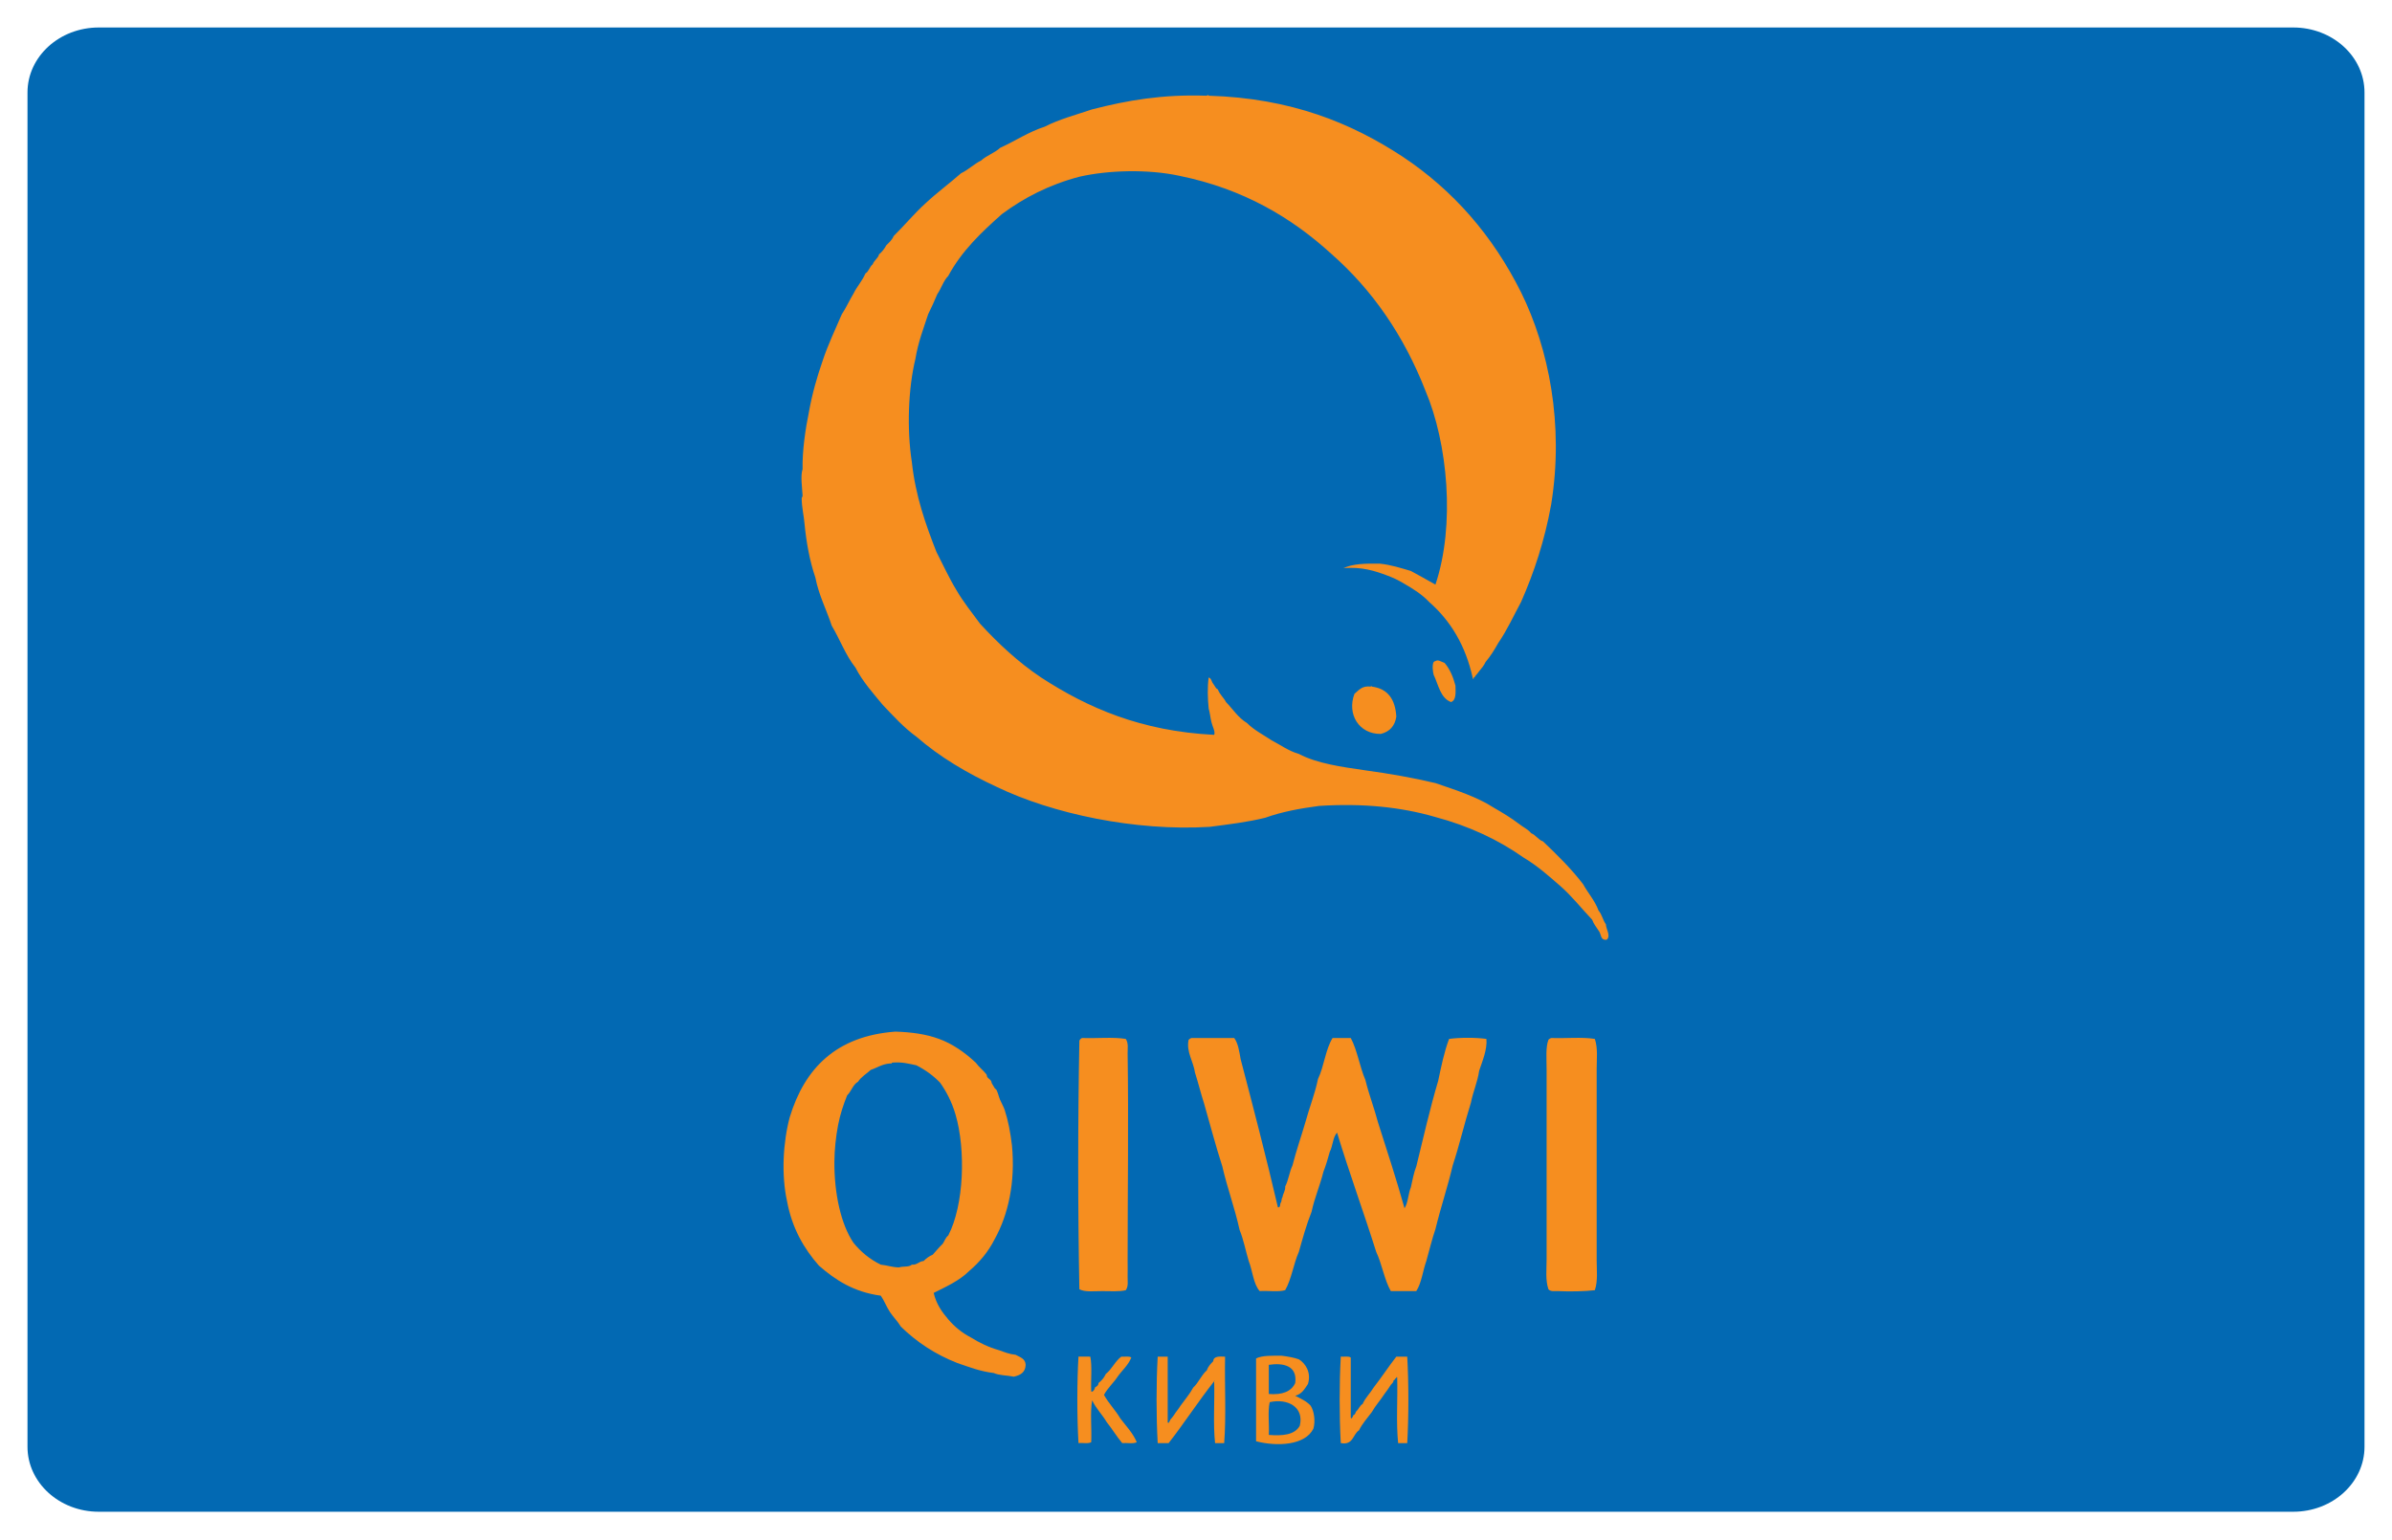
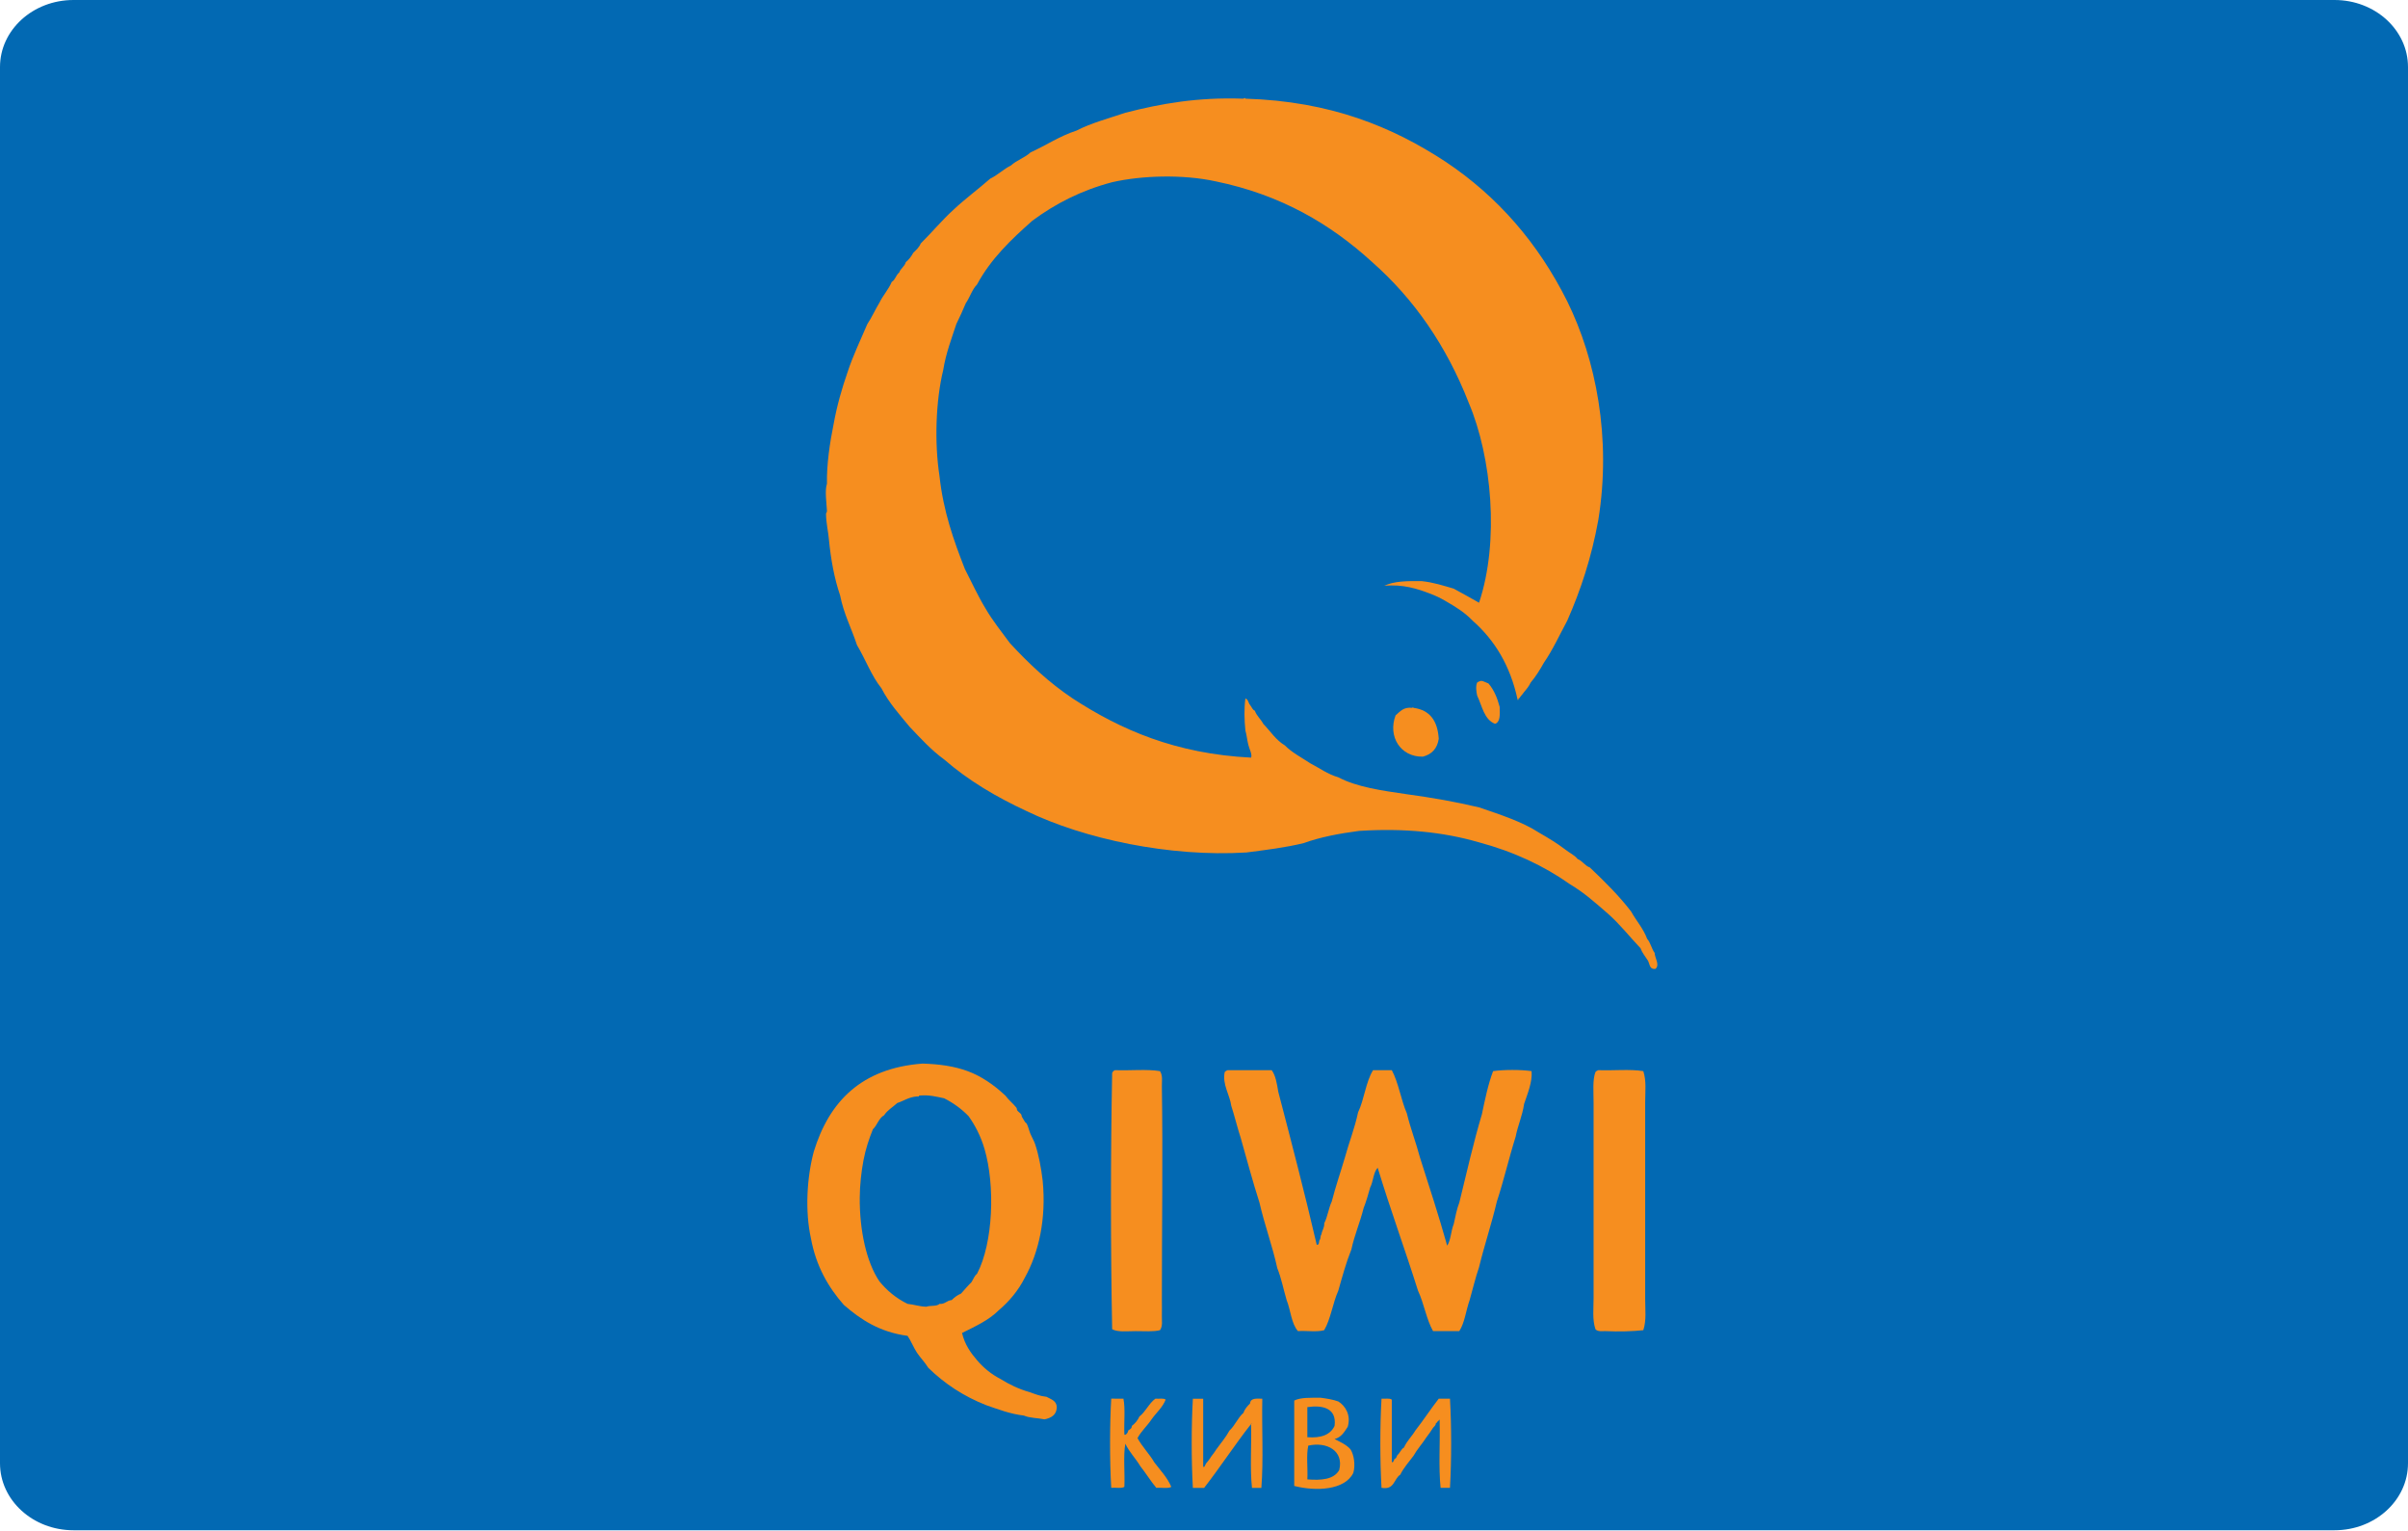
- <svg xmlns="http://www.w3.org/2000/svg" width="87" height="56">
+ <svg xmlns="http://www.w3.org/2000/svg" width="85" height="54" viewBox="0 0 85 54">
  <g>
-     <rect fill="none" id="canvas_background" height="402" width="582" y="-1" x="-1" />
+     <rect fill="none" id="canvas_background" height="56" width="87" y="-1" x="-1" />
  </g>
  <g>
-     <path id="svg_2" fill="#0269b3" d="m86,52.636c0,1.305 -1.16,2.364 -2.593,2.364l-79.814,0c-1.432,0 -2.593,-1.059 -2.593,-2.364l0,-49.271c0,-1.306 1.161,-2.365 2.593,-2.365l79.814,0c1.433,0 2.593,1.059 2.593,2.365l0,49.271z" />
-     <path id="svg_4" fill-rule="evenodd" fill="#f68e1f" d="m53.568,24.681c-0.259,-1.199 -0.813,-2.101 -1.591,-2.783c-0.268,-0.283 -0.592,-0.483 -0.96,-0.695c-0.186,-0.107 -0.32,-0.173 -0.563,-0.265c-0.403,-0.153 -0.933,-0.332 -1.591,-0.265c0.33,-0.167 0.821,-0.174 1.325,-0.166c0.419,0.045 0.767,0.161 1.126,0.265c0.301,0.163 0.599,0.329 0.895,0.497c0.726,-2.17 0.448,-5.141 -0.364,-7.055c-0.785,-2.008 -1.927,-3.661 -3.411,-4.968c-1.46,-1.334 -3.214,-2.374 -5.533,-2.849c-1.147,-0.248 -2.59,-0.208 -3.644,0.033c-1.101,0.29 -2.016,0.766 -2.815,1.358c-0.743,0.659 -1.464,1.34 -1.954,2.252c-0.177,0.177 -0.252,0.455 -0.398,0.663c-0.102,0.251 -0.216,0.49 -0.331,0.728c-0.171,0.524 -0.367,1.024 -0.464,1.624c-0.265,1.084 -0.313,2.574 -0.132,3.743c0.136,1.255 0.504,2.278 0.895,3.279c0.241,0.466 0.46,0.953 0.728,1.391c0.254,0.442 0.568,0.823 0.862,1.226c0.667,0.724 1.384,1.397 2.219,1.955c1.692,1.102 3.634,1.953 6.294,2.086c0.053,-0.108 -0.071,-0.324 -0.099,-0.463c-0.04,-0.159 -0.056,-0.342 -0.101,-0.497c-0.037,-0.357 -0.049,-0.773 0,-1.126c0.106,0.027 0.103,0.162 0.167,0.231c0.057,0.065 0.078,0.166 0.166,0.199c0.066,0.187 0.211,0.296 0.298,0.464c0.25,0.258 0.444,0.571 0.762,0.761c0.253,0.256 0.59,0.426 0.895,0.63c0.328,0.169 0.609,0.384 0.994,0.496c0.658,0.347 1.54,0.469 2.418,0.597c0.885,0.12 1.738,0.271 2.55,0.464c0.748,0.257 1.51,0.499 2.12,0.894c0.322,0.186 0.64,0.377 0.927,0.597c0.141,0.113 0.318,0.189 0.431,0.331c0.175,0.069 0.251,0.235 0.431,0.298c0.515,0.49 1.022,0.987 1.459,1.557c0.18,0.328 0.425,0.59 0.563,0.961c0.121,0.133 0.156,0.352 0.265,0.496c0.007,0.188 0.189,0.414 0.033,0.563c-0.246,0.036 -0.196,-0.224 -0.298,-0.331c-0.08,-0.13 -0.18,-0.241 -0.233,-0.396c-0.387,-0.407 -0.734,-0.855 -1.158,-1.226c-0.42,-0.364 -0.833,-0.736 -1.325,-1.027c-0.925,-0.654 -1.997,-1.159 -3.246,-1.491c-1.229,-0.355 -2.608,-0.498 -4.206,-0.396c-0.702,0.092 -1.372,0.219 -1.955,0.43c-0.627,0.156 -1.326,0.241 -2.021,0.331c-2.711,0.167 -5.729,-0.479 -7.751,-1.456c-1.078,-0.5 -2.071,-1.087 -2.914,-1.822c-0.461,-0.333 -0.838,-0.752 -1.226,-1.159c-0.354,-0.43 -0.728,-0.841 -0.994,-1.358c-0.354,-0.441 -0.564,-1.026 -0.862,-1.523c-0.193,-0.59 -0.468,-1.1 -0.596,-1.755c-0.203,-0.592 -0.327,-1.263 -0.397,-1.987c-0.012,-0.199 -0.101,-0.583 -0.1,-0.895c0,-0.028 0.036,-0.052 0.033,-0.099c-0.015,-0.283 -0.082,-0.718 0,-0.96c-0.015,-0.657 0.103,-1.464 0.232,-2.087c0.119,-0.665 0.295,-1.271 0.497,-1.854c0.197,-0.597 0.458,-1.131 0.695,-1.689c0.159,-0.238 0.28,-0.514 0.43,-0.761c0.127,-0.26 0.317,-0.456 0.432,-0.729c0.127,-0.071 0.15,-0.247 0.264,-0.331c0.051,-0.147 0.189,-0.209 0.232,-0.364c0.109,-0.09 0.195,-0.203 0.265,-0.332c0.101,-0.098 0.206,-0.191 0.265,-0.332c0.395,-0.389 0.748,-0.82 1.159,-1.192c0.41,-0.385 0.869,-0.721 1.292,-1.093c0.269,-0.128 0.463,-0.332 0.729,-0.463c0.202,-0.185 0.496,-0.278 0.696,-0.464c0.55,-0.249 1.021,-0.574 1.621,-0.769c0.517,-0.267 1.137,-0.431 1.723,-0.629c1.271,-0.327 2.555,-0.551 4.139,-0.497c0.058,0.007 0.086,-0.057 0.1,0c3.002,0.09 5.19,0.995 7.056,2.219c1.849,1.231 3.28,2.88 4.306,4.936c1.003,2.036 1.567,4.802 1.094,7.717c-0.237,1.309 -0.62,2.471 -1.094,3.544c-0.271,0.502 -0.512,1.034 -0.828,1.491c-0.138,0.247 -0.286,0.486 -0.464,0.696c-0.059,0.127 -0.144,0.231 -0.23,0.331c-0.039,0.061 -0.088,0.112 -0.133,0.166c-0.016,0.029 -0.029,0.059 -0.066,0.066c0.007,0.059 -0.033,0.068 -0.035,0.033z" clip-rule="evenodd" />
+     <path id="svg_2" fill="#0269b3" d="m85,51.636c0,1.305 -1.16,2.364 -2.593,2.364l-79.814,0c-1.432,0 -2.593,-1.059 -2.593,-2.364l0,-49.271c0,-1.306 1.161,-2.365 2.593,-2.365l79.814,0c1.433,0 2.593,1.059 2.593,2.365l0,49.271z" />
+     <path id="svg_4" fill-rule="evenodd" fill="#F68E1F" d="m53.568,24.681c-0.259,-1.199 -0.813,-2.101 -1.591,-2.783c-0.268,-0.283 -0.592,-0.483 -0.96,-0.695c-0.186,-0.107 -0.32,-0.173 -0.563,-0.265c-0.403,-0.153 -0.933,-0.332 -1.591,-0.265c0.33,-0.167 0.821,-0.174 1.325,-0.166c0.419,0.045 0.767,0.161 1.126,0.265c0.301,0.163 0.599,0.329 0.895,0.497c0.726,-2.17 0.448,-5.141 -0.364,-7.055c-0.785,-2.008 -1.927,-3.661 -3.411,-4.968c-1.46,-1.334 -3.214,-2.374 -5.533,-2.849c-1.147,-0.248 -2.59,-0.208 -3.644,0.033c-1.101,0.29 -2.016,0.766 -2.815,1.358c-0.743,0.659 -1.464,1.34 -1.954,2.252c-0.177,0.177 -0.252,0.455 -0.398,0.663c-0.102,0.251 -0.216,0.49 -0.331,0.728c-0.171,0.524 -0.367,1.024 -0.464,1.624c-0.265,1.084 -0.313,2.574 -0.132,3.743c0.136,1.255 0.504,2.278 0.895,3.279c0.241,0.466 0.46,0.953 0.728,1.391c0.254,0.442 0.568,0.823 0.862,1.226c0.667,0.724 1.384,1.397 2.219,1.955c1.692,1.102 3.634,1.953 6.294,2.086c0.053,-0.108 -0.071,-0.324 -0.099,-0.463c-0.04,-0.159 -0.056,-0.342 -0.101,-0.497c-0.037,-0.357 -0.049,-0.773 0,-1.126c0.106,0.027 0.103,0.162 0.167,0.231c0.057,0.065 0.078,0.166 0.166,0.199c0.066,0.187 0.211,0.296 0.298,0.464c0.25,0.258 0.444,0.571 0.762,0.761c0.253,0.256 0.59,0.426 0.895,0.63c0.328,0.169 0.609,0.384 0.994,0.496c0.658,0.347 1.54,0.469 2.418,0.597c0.885,0.12 1.738,0.271 2.55,0.464c0.748,0.257 1.51,0.499 2.12,0.894c0.322,0.186 0.64,0.377 0.927,0.597c0.141,0.113 0.318,0.189 0.431,0.331c0.175,0.069 0.251,0.235 0.431,0.298c0.515,0.49 1.022,0.987 1.459,1.557c0.18,0.328 0.425,0.59 0.563,0.961c0.121,0.133 0.156,0.352 0.265,0.496c0.007,0.188 0.189,0.414 0.033,0.563c-0.246,0.036 -0.196,-0.224 -0.298,-0.331c-0.08,-0.13 -0.18,-0.241 -0.233,-0.396c-0.387,-0.407 -0.734,-0.855 -1.158,-1.226c-0.42,-0.364 -0.833,-0.736 -1.325,-1.027c-0.925,-0.654 -1.997,-1.159 -3.246,-1.491c-1.229,-0.355 -2.608,-0.498 -4.206,-0.396c-0.702,0.092 -1.372,0.219 -1.955,0.43c-0.627,0.156 -1.326,0.241 -2.021,0.331c-2.711,0.167 -5.729,-0.479 -7.751,-1.456c-1.078,-0.5 -2.071,-1.087 -2.914,-1.822c-0.461,-0.333 -0.838,-0.752 -1.226,-1.159c-0.354,-0.43 -0.728,-0.841 -0.994,-1.358c-0.354,-0.441 -0.564,-1.026 -0.862,-1.523c-0.193,-0.59 -0.468,-1.1 -0.596,-1.755c-0.203,-0.592 -0.327,-1.263 -0.397,-1.987c-0.012,-0.199 -0.101,-0.583 -0.1,-0.895c0,-0.028 0.036,-0.052 0.033,-0.099c-0.015,-0.283 -0.082,-0.718 0,-0.96c-0.015,-0.657 0.103,-1.464 0.232,-2.087c0.119,-0.665 0.295,-1.271 0.497,-1.854c0.197,-0.597 0.458,-1.131 0.695,-1.689c0.159,-0.238 0.28,-0.514 0.43,-0.761c0.127,-0.26 0.317,-0.456 0.432,-0.729c0.127,-0.071 0.15,-0.247 0.264,-0.331c0.051,-0.147 0.189,-0.209 0.232,-0.364c0.109,-0.09 0.195,-0.203 0.265,-0.332c0.101,-0.098 0.206,-0.191 0.265,-0.332c0.395,-0.389 0.748,-0.82 1.159,-1.192c0.41,-0.385 0.869,-0.721 1.292,-1.093c0.269,-0.128 0.463,-0.332 0.729,-0.463c0.202,-0.185 0.496,-0.278 0.696,-0.464c0.55,-0.249 1.021,-0.574 1.621,-0.769c0.517,-0.267 1.137,-0.431 1.723,-0.629c1.271,-0.327 2.555,-0.551 4.139,-0.497c0.058,0.007 0.086,-0.057 0.1,0c3.002,0.09 5.19,0.995 7.056,2.219c1.849,1.231 3.28,2.88 4.306,4.936c1.003,2.036 1.567,4.802 1.094,7.717c-0.237,1.309 -0.62,2.471 -1.094,3.544c-0.271,0.502 -0.512,1.034 -0.828,1.491c-0.138,0.247 -0.286,0.486 -0.464,0.696c-0.059,0.127 -0.144,0.231 -0.23,0.331c-0.039,0.061 -0.088,0.112 -0.133,0.166c-0.016,0.029 -0.029,0.059 -0.066,0.066c0.007,0.059 -0.033,0.068 -0.035,0.033z" clip-rule="evenodd" />
    <path id="svg_5" fill-rule="evenodd" fill="#F68E1F" d="m52.773,25.542c-0.389,-0.153 -0.454,-0.628 -0.63,-0.994c-0.031,-0.134 -0.059,-0.336 0,-0.464c0.026,-0.006 0.033,-0.033 0.066,-0.033c0.098,-0.063 0.19,0.017 0.331,0.066c0.19,0.218 0.312,0.505 0.397,0.828c0.008,0.262 0.028,0.535 -0.164,0.597z" clip-rule="evenodd" />
    <path id="svg_6" fill-rule="evenodd" fill="#F68E1F" d="m49.858,24.979c0.007,-0.038 0.034,-0.019 0.034,0c0.587,0.074 0.856,0.467 0.894,1.093c-0.053,0.346 -0.246,0.549 -0.563,0.629c-0.791,0.013 -1.241,-0.715 -0.96,-1.458c0.157,-0.128 0.269,-0.303 0.595,-0.264z" clip-rule="evenodd" />
    <path id="svg_7" fill-rule="evenodd" fill="#f68e1f" d="m33.959,47.038c0.094,0.403 0.3,0.695 0.53,0.962c0.229,0.268 0.5,0.492 0.828,0.662c0.306,0.19 0.639,0.354 1.026,0.463c0.188,0.067 0.368,0.142 0.596,0.165c0.158,0.087 0.355,0.134 0.365,0.365c-0.008,0.278 -0.195,0.379 -0.431,0.431c-0.237,-0.05 -0.531,-0.043 -0.729,-0.133c-0.502,-0.06 -0.905,-0.221 -1.325,-0.364c-0.809,-0.317 -1.485,-0.768 -2.054,-1.325c-0.116,-0.193 -0.273,-0.344 -0.397,-0.53c-0.123,-0.186 -0.206,-0.412 -0.332,-0.595c-0.984,-0.131 -1.657,-0.574 -2.252,-1.094c-0.547,-0.623 -0.978,-1.363 -1.16,-2.352c-0.209,-0.95 -0.145,-2.132 0.1,-3.048c0.542,-1.775 1.686,-2.953 3.842,-3.113c0.595,0.019 1.114,0.091 1.59,0.266c0.478,0.173 0.934,0.492 1.292,0.827c0.029,0.027 0.042,0.03 0.066,0.066c0.075,0.112 0.261,0.262 0.364,0.397c0.02,0.026 0.012,0.07 0.033,0.1c0.041,0.055 0.099,0.081 0.133,0.133c0.022,0.033 0.014,0.068 0.034,0.099c0.025,0.041 0.06,0.099 0.099,0.166c0.015,0.026 0.056,0.047 0.065,0.066c0.057,0.108 0.082,0.242 0.133,0.364c0.053,0.126 0.124,0.239 0.166,0.364c0.126,0.38 0.21,0.824 0.265,1.291c0.129,1.334 -0.135,2.525 -0.629,3.412c-0.233,0.463 -0.553,0.84 -0.928,1.159c-0.348,0.348 -0.827,0.565 -1.29,0.796zm-1.59,-8.347c-0.289,0.021 -0.462,0.156 -0.696,0.232c-0.154,0.143 -0.347,0.249 -0.464,0.431c-0.191,0.106 -0.243,0.353 -0.397,0.496c-0.129,0.322 -0.253,0.679 -0.332,1.094c-0.077,0.408 -0.129,0.872 -0.132,1.325c-0.008,1.14 0.235,2.273 0.695,2.948c0.267,0.328 0.593,0.599 0.994,0.794c0.23,0.022 0.413,0.095 0.662,0.1c0.138,-0.05 0.374,-0.003 0.464,-0.1c0.203,0.016 0.253,-0.122 0.43,-0.133c0.093,-0.095 0.2,-0.175 0.332,-0.231c0.119,-0.135 0.235,-0.272 0.364,-0.397c0.067,-0.099 0.103,-0.229 0.199,-0.299c0.576,-1.102 0.642,-3.123 0.265,-4.405c-0.138,-0.47 -0.341,-0.848 -0.563,-1.159c-0.244,-0.253 -0.532,-0.462 -0.861,-0.63c-0.265,-0.055 -0.514,-0.126 -0.861,-0.098c-0.02,0.001 -0.039,0.004 -0.034,0.032c-0.02,0 -0.043,0 -0.065,0z" clip-rule="evenodd" />
    <path id="svg_8" fill-rule="evenodd" fill="#f68e1f" d="m39.358,37.764c0.52,0.021 1.125,-0.043 1.589,0.034c0.104,0.163 0.063,0.35 0.066,0.529c0.037,2.431 0,5.035 0,7.519c0,0.2 0.005,0.401 0,0.597c-0.005,0.165 0.037,0.345 -0.066,0.497c-0.233,0.058 -0.562,0.033 -0.861,0.033c-0.312,0 -0.621,0.042 -0.828,-0.067c-0.056,-2.937 -0.056,-6.105 0,-9.042c0.019,-0.049 0.053,-0.082 0.1,-0.1z" clip-rule="evenodd" />
    <path id="svg_9" fill-rule="evenodd" fill="#f68e1f" d="m43.333,37.764c0.519,0 1.039,0 1.557,0c0.14,0.191 0.184,0.479 0.232,0.763c0.467,1.784 0.932,3.572 1.357,5.398c0.101,0.013 0.069,-0.108 0.1,-0.166c0.046,-0.042 0.021,-0.156 0.066,-0.198c0.019,-0.147 0.107,-0.224 0.1,-0.397c0.118,-0.224 0.153,-0.532 0.264,-0.762c0.137,-0.537 0.312,-1.037 0.465,-1.557c0.146,-0.539 0.345,-1.025 0.464,-1.591c0.219,-0.453 0.271,-1.074 0.53,-1.49c0.22,0 0.44,0 0.661,0c0.239,0.446 0.324,1.047 0.531,1.524c0.132,0.54 0.322,1.024 0.463,1.557c0.328,1.03 0.664,2.052 0.961,3.113c0.132,-0.199 0.133,-0.529 0.231,-0.762c0.058,-0.264 0.108,-0.533 0.198,-0.762c0.257,-1.048 0.497,-2.108 0.796,-3.113c0.112,-0.528 0.22,-1.062 0.396,-1.523c0.384,-0.055 0.977,-0.055 1.358,0c0.034,0.389 -0.149,0.811 -0.264,1.158c-0.062,0.426 -0.22,0.752 -0.299,1.159c-0.236,0.747 -0.419,1.547 -0.663,2.286c-0.187,0.795 -0.437,1.528 -0.629,2.319c-0.127,0.368 -0.221,0.771 -0.331,1.158c-0.129,0.357 -0.173,0.8 -0.365,1.094c-0.309,0 -0.617,0 -0.927,0c-0.236,-0.416 -0.32,-0.982 -0.53,-1.424c-0.461,-1.462 -0.977,-2.867 -1.424,-4.34c-0.157,0.163 -0.153,0.486 -0.265,0.695c-0.07,0.25 -0.141,0.5 -0.232,0.729c-0.125,0.505 -0.32,0.938 -0.431,1.457c-0.184,0.457 -0.321,0.959 -0.463,1.459c-0.195,0.434 -0.265,0.993 -0.497,1.391c-0.246,0.074 -0.627,0.013 -0.927,0.033c-0.234,-0.264 -0.256,-0.739 -0.399,-1.094c-0.111,-0.372 -0.188,-0.782 -0.33,-1.126c-0.177,-0.807 -0.447,-1.52 -0.63,-2.318c-0.24,-0.741 -0.444,-1.521 -0.663,-2.286c-0.119,-0.366 -0.213,-0.759 -0.331,-1.125c-0.055,-0.399 -0.324,-0.757 -0.232,-1.193c0.027,-0.031 0.062,-0.05 0.102,-0.066z" clip-rule="evenodd" />
    <path id="svg_10" fill-rule="evenodd" fill="#f68e1f" d="m56.417,37.764c0.519,0.021 1.124,-0.043 1.59,0.034c0.114,0.349 0.066,0.718 0.066,1.092c0,2.253 0,4.653 0,6.956c0,0.377 0.048,0.744 -0.066,1.094c-0.358,0.041 -0.885,0.055 -1.325,0.033c-0.126,-0.006 -0.28,0.03 -0.364,-0.067c-0.114,-0.344 -0.066,-0.714 -0.066,-1.093c0,-2.239 0,-4.531 0,-6.889c0,-0.418 -0.039,-0.818 0.066,-1.094c0.024,-0.031 0.06,-0.05 0.099,-0.066z" clip-rule="evenodd" />
    <path id="svg_11" fill-rule="evenodd" fill="#f68e1f" d="m47.109,50.781c0.204,0.105 0.419,0.199 0.563,0.364c0.119,0.188 0.179,0.543 0.099,0.829c-0.294,0.611 -1.317,0.661 -2.086,0.462c0,-1.003 0,-2.008 0,-3.013c0.227,-0.116 0.586,-0.098 0.927,-0.1c0.224,0.029 0.442,0.064 0.63,0.132c0.245,0.153 0.455,0.477 0.331,0.895c-0.119,0.181 -0.226,0.371 -0.464,0.431zm0,-0.464c0.084,-0.633 -0.431,-0.741 -0.961,-0.662c0,0.353 0,0.706 0,1.061c0.492,0.039 0.818,-0.089 0.961,-0.399zm0.165,1.557c0.169,-0.68 -0.438,-1.007 -1.093,-0.861c-0.077,0.332 -0.011,0.807 -0.033,1.192c0.489,0.038 0.936,0.007 1.126,-0.331z" clip-rule="evenodd" />
    <path id="svg_12" fill-rule="evenodd" fill="#f68e1f" d="m39.656,49.357c0.072,0.358 0.014,0.846 0.033,1.259c0.02,0.061 0.139,-0.058 0.132,-0.133c0.058,-0.042 0.131,-0.069 0.133,-0.166c0.113,-0.087 0.204,-0.193 0.266,-0.331c0.223,-0.174 0.334,-0.461 0.563,-0.629c0.122,0.011 0.293,-0.028 0.364,0.033c-0.113,0.284 -0.334,0.461 -0.497,0.695c-0.154,0.233 -0.362,0.411 -0.497,0.663c0.171,0.313 0.417,0.553 0.596,0.86c0.21,0.276 0.451,0.521 0.597,0.861c-0.12,0.069 -0.359,0.018 -0.53,0.033c-0.202,-0.24 -0.367,-0.517 -0.563,-0.762c-0.165,-0.278 -0.389,-0.495 -0.53,-0.795c-0.078,0.441 -0.011,1.027 -0.034,1.523c-0.099,0.066 -0.313,0.019 -0.463,0.033c-0.058,-0.958 -0.053,-2.296 0,-3.146c0.143,0.002 0.287,0.002 0.43,0.002z" clip-rule="evenodd" />
    <path id="svg_13" fill-rule="evenodd" fill="#f68e1f" d="m44.161,50.252c0.049,-0.021 -0.003,-0.041 0,0c-0.575,0.729 -1.086,1.52 -1.657,2.252c-0.132,0 -0.264,0 -0.397,0c-0.055,-0.972 -0.055,-2.175 0,-3.146c0.122,0 0.243,0 0.364,0c0,0.794 0,1.59 0,2.385c0.029,0.089 0.08,-0.069 0.1,-0.1c0.046,-0.054 0.093,-0.104 0.131,-0.165c0.07,-0.119 0.164,-0.213 0.232,-0.332c0.156,-0.219 0.332,-0.419 0.464,-0.662c0.196,-0.18 0.296,-0.455 0.497,-0.63c0.046,-0.141 0.139,-0.236 0.232,-0.33c0.009,-0.191 0.226,-0.174 0.431,-0.166c-0.021,1.038 0.044,2.164 -0.033,3.146c-0.11,0 -0.221,0 -0.331,0c-0.076,-0.686 -0.011,-1.511 -0.033,-2.252z" clip-rule="evenodd" />
    <path id="svg_14" fill-rule="evenodd" fill="#f68e1f" d="m49.129,49.391c0,0.729 0,1.457 0,2.186c0.031,0.09 0.081,-0.069 0.101,-0.099c0.067,-0.01 0.066,-0.089 0.099,-0.133c0.092,-0.074 0.124,-0.208 0.231,-0.265c0.101,-0.232 0.274,-0.388 0.399,-0.597c0.285,-0.365 0.541,-0.76 0.827,-1.126c0.132,0 0.265,0 0.397,0c0.055,0.972 0.055,2.175 0,3.146c-0.11,0 -0.222,0 -0.331,0c-0.077,-0.729 -0.013,-1.601 -0.034,-2.385c-0.028,-0.063 -0.019,0.036 -0.065,0.032c-0.016,0.03 -0.029,0.06 -0.066,0.067c-0.004,0.084 -0.061,0.116 -0.1,0.165c-0.073,0.114 -0.149,0.226 -0.232,0.332c-0.146,0.228 -0.327,0.422 -0.462,0.662c-0.16,0.216 -0.341,0.41 -0.465,0.662c-0.23,0.146 -0.201,0.55 -0.662,0.464c-0.055,-0.972 -0.055,-2.175 0,-3.146c0.121,0.012 0.293,-0.027 0.363,0.035z" clip-rule="evenodd" />
  </g>
</svg>
